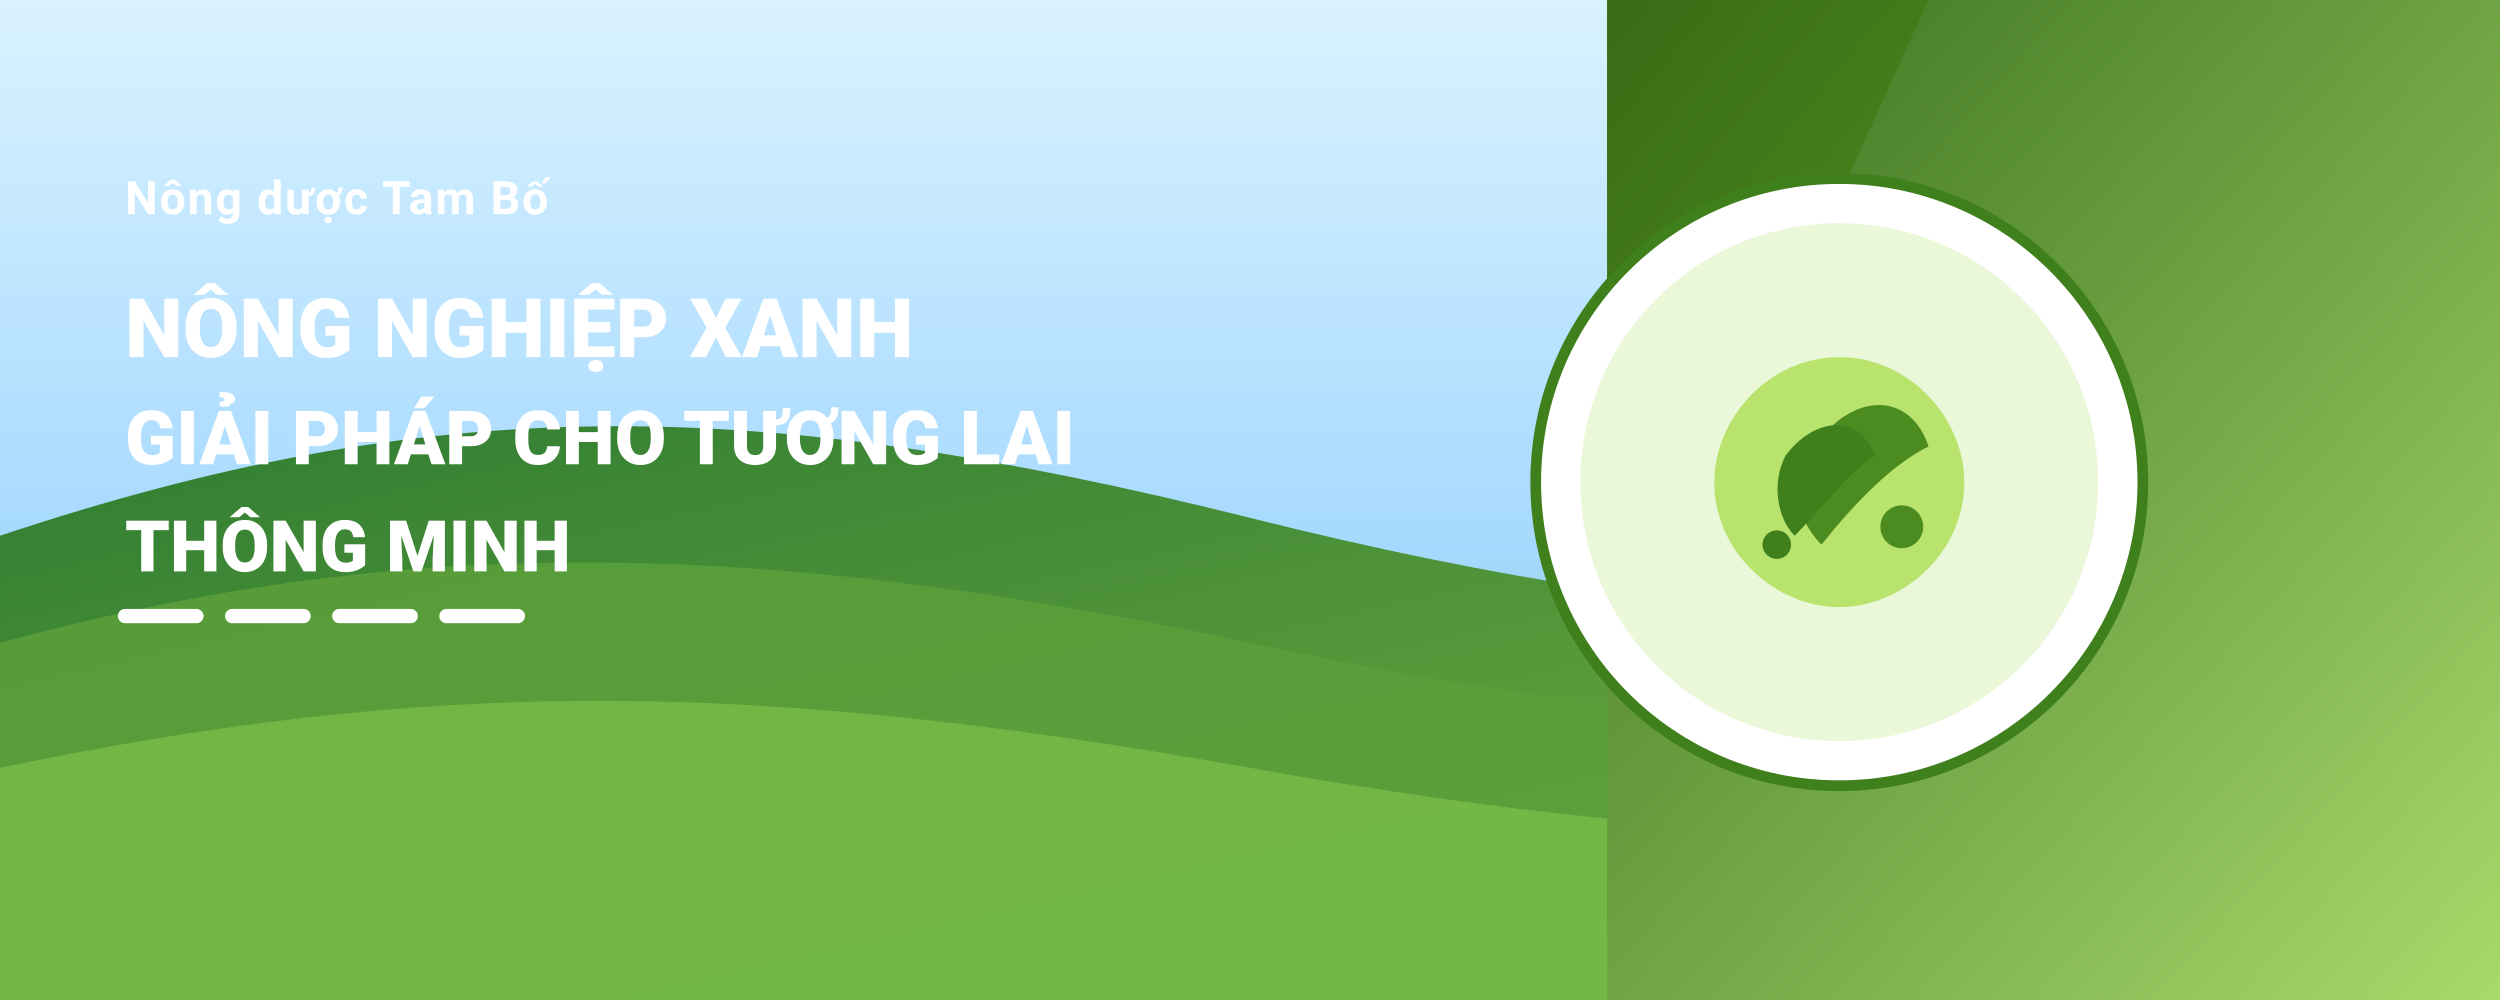
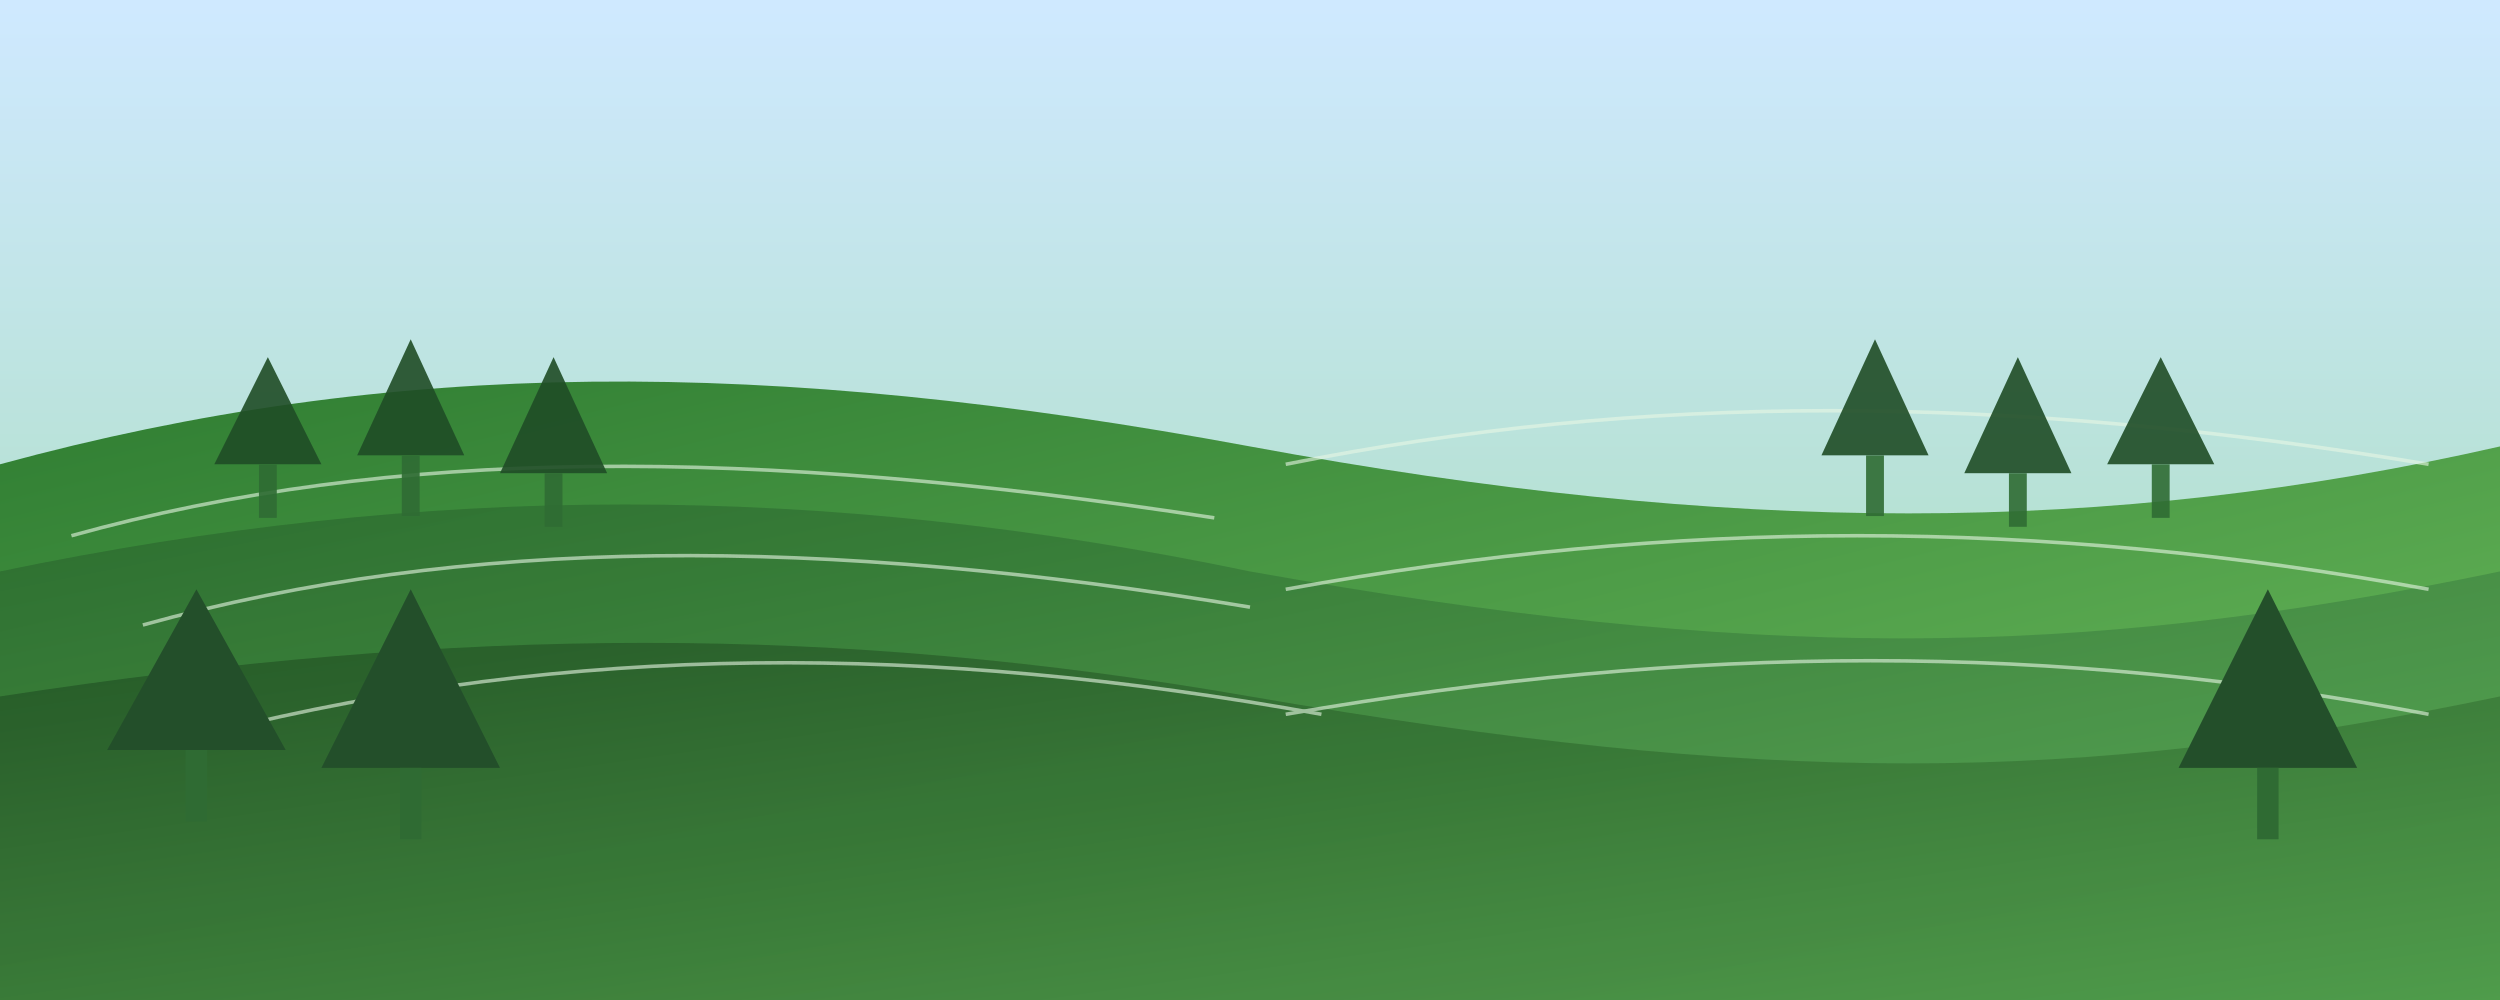
<svg xmlns="http://www.w3.org/2000/svg" width="1400" height="560" viewBox="0 0 1400 560" role="img" aria-labelledby="title desc">
  <defs>
-     <linearGradient id="sky" x1="0" x2="0" y1="0" y2="1">
-       <stop offset="0%" stop-color="#d9f2ff" />
-       <stop offset="55%" stop-color="#a6d9ff" />
-       <stop offset="100%" stop-color="#7bbf87" />
+     <linearGradient id="skyPine" x1="0" x2="0" y1="0" y2="1">
+       <stop offset="0%" stop-color="#cfe9ff" />
+       <stop offset="55%" stop-color="#b5e1d2" />
+       <stop offset="100%" stop-color="#8cc58f" />
    </linearGradient>
-     <linearGradient id="fieldLeft" x1="0" x2="1" y1="0" y2="1">
+     <linearGradient id="hillTea1" x1="0" x2="1" y1="0" y2="1">
      <stop offset="0%" stop-color="#2f7d32" />
-       <stop offset="100%" stop-color="#7cb342" />
+       <stop offset="100%" stop-color="#6fbf5f" />
    </linearGradient>
-     <linearGradient id="fieldRight" x1="0" x2="1" y1="0" y2="1">
-       <stop offset="0%" stop-color="#386f1d" />
-       <stop offset="100%" stop-color="#a7d96b" />
+     <linearGradient id="hillTea2" x1="0" x2="1" y1="0" y2="1">
+       <stop offset="0%" stop-color="#2b6d2e" />
+       <stop offset="100%" stop-color="#5daa58" />
    </linearGradient>
-     <linearGradient id="panel" x1="0" x2="1" y1="0" y2="1">
-       <stop offset="0%" stop-color="#396b16" />
-       <stop offset="100%" stop-color="#4c8b1f" />
+     <linearGradient id="hillTea3" x1="0" x2="1" y1="0" y2="1">
+       <stop offset="0%" stop-color="#245826" />
+       <stop offset="100%" stop-color="#4f9b4a" />
    </linearGradient>
  </defs>
-   <rect width="1400" height="560" fill="url(#sky)" />
-   <path d="M0 300 C240 220 420 220 700 290 C980 360 1160 360 1400 300 V560 H0 Z" fill="url(#fieldLeft)" />
-   <path d="M0 360 C220 300 420 300 700 360 C980 420 1180 420 1400 360 V560 H0 Z" fill="#5a9f3a" opacity="0.9" />
-   <path d="M0 430 C240 380 420 380 700 430 C980 480 1180 480 1400 430 V560 H0 Z" fill="#76b947" opacity="0.9" />
-   <rect x="900" y="0" width="500" height="560" fill="url(#fieldRight)" />
-   <path d="M900 0 L1080 0 L980 220 L900 220 Z" fill="url(#panel)" />
-   <circle cx="1030" cy="270" r="170" fill="#ffffff" stroke="#3f7f1c" stroke-width="6" />
-   <circle cx="1030" cy="270" r="145" fill="#eaf7d9" />
-   <g transform="translate(1030 270)">
-     <path d="M0 -70 C40 -70 70 -35 70 0 C70 40 35 70 0 70 C-35 70 -70 40 -70 0 C-70 -35 -40 -70 0 -70 Z" fill="#b8e36d" />
-     <path d="M-10 -25 C10 -50 40 -50 50 -20 C30 -10 10 10 -10 35 C-25 20 -30 -5 -10 -25 Z" fill="#4c8b1f" />
-     <path d="M-30 -15 C-15 -35 10 -40 20 -15 C5 -5 -10 15 -25 30 C-35 20 -38 0 -30 -15 Z" fill="#3f7f1c" />
-     <circle cx="35" cy="25" r="12" fill="#4c8b1f" />
-     <circle cx="-35" cy="35" r="8" fill="#3f7f1c" />
+   <rect width="1400" height="560" fill="url(#skyPine)" />
+   <path d="M0 260 C220 200 430 200 700 250 C970 300 1180 300 1400 250 V560 H0 Z" fill="url(#hillTea1)" />
+   <path d="M0 320 C240 270 460 270 700 320 C980 370 1160 370 1400 320 V560 H0 Z" fill="url(#hillTea2)" opacity="0.95" />
+   <path d="M0 390 C260 350 470 350 700 390 C990 440 1160 440 1400 390 V560 H0 Z" fill="url(#hillTea3)" opacity="0.95" />
+   <g stroke="#e7f7e4" stroke-width="2" opacity="0.6">
+     <path d="M40 300 C220 250 420 250 680 290" fill="none" />
+     <path d="M80 350 C260 300 460 300 700 340" fill="none" />
+     <path d="M120 410 C320 360 520 360 740 400" fill="none" />
+     <path d="M720 260 C920 220 1120 220 1360 260" fill="none" />
+     <path d="M720 330 C940 290 1140 290 1360 330" fill="none" />
+     <path d="M720 400 C950 360 1150 360 1360 400" fill="none" />
  </g>
-   <g fill="#ffffff" font-family="Roboto, Arial, sans-serif">
-     <text x="70" y="120" font-size="26" font-weight="600" letter-spacing="1">Nông dược Tam Bố</text>
-     <text x="70" y="200" font-size="46" font-weight="800">NÔNG NGHIỆP XANH</text>
-     <text x="70" y="260" font-size="42" font-weight="800">GIẢI PHÁP CHO TƯƠNG LAI</text>
-     <text x="70" y="320" font-size="40" font-weight="800">THÔNG MINH</text>
+   <g fill="#1f4d26" opacity="0.9">
+     <polygon points="120,260 150,200 180,260" />
+     <rect x="145" y="260" width="10" height="30" fill="#2f6b33" />
+     <polygon points="200,255 230,190 260,255" />
+     <rect x="225" y="255" width="10" height="34" fill="#2f6b33" />
+     <polygon points="280,265 310,200 340,265" />
+     <rect x="305" y="265" width="10" height="30" fill="#2f6b33" />
+     <polygon points="1020,255 1050,190 1080,255" />
+     <rect x="1045" y="255" width="10" height="34" fill="#2f6b33" />
+     <polygon points="1100,265 1130,200 1160,265" />
+     <rect x="1125" y="265" width="10" height="30" fill="#2f6b33" />
+     <polygon points="1180,260 1210,200 1240,260" />
+     <rect x="1205" y="260" width="10" height="30" fill="#2f6b33" />
  </g>
-   <g fill="none" stroke="#ffffff" stroke-width="8" stroke-linecap="round" transform="translate(70 345)">
-     <path d="M0 0 H40" />
-     <path d="M60 0 H100" />
-     <path d="M120 0 H160" />
-     <path d="M180 0 H220" />
+   <g fill="#234f2a">
+     <polygon points="60,420 110,330 160,420" />
+     <rect x="104" y="420" width="12" height="40" fill="#2f6b33" />
+     <polygon points="180,430 230,330 280,430" />
+     <rect x="224" y="430" width="12" height="40" fill="#2f6b33" />
+     <polygon points="1220,430 1270,330 1320,430" />
+     <rect x="1264" y="430" width="12" height="40" fill="#2f6b33" />
  </g>
</svg>
